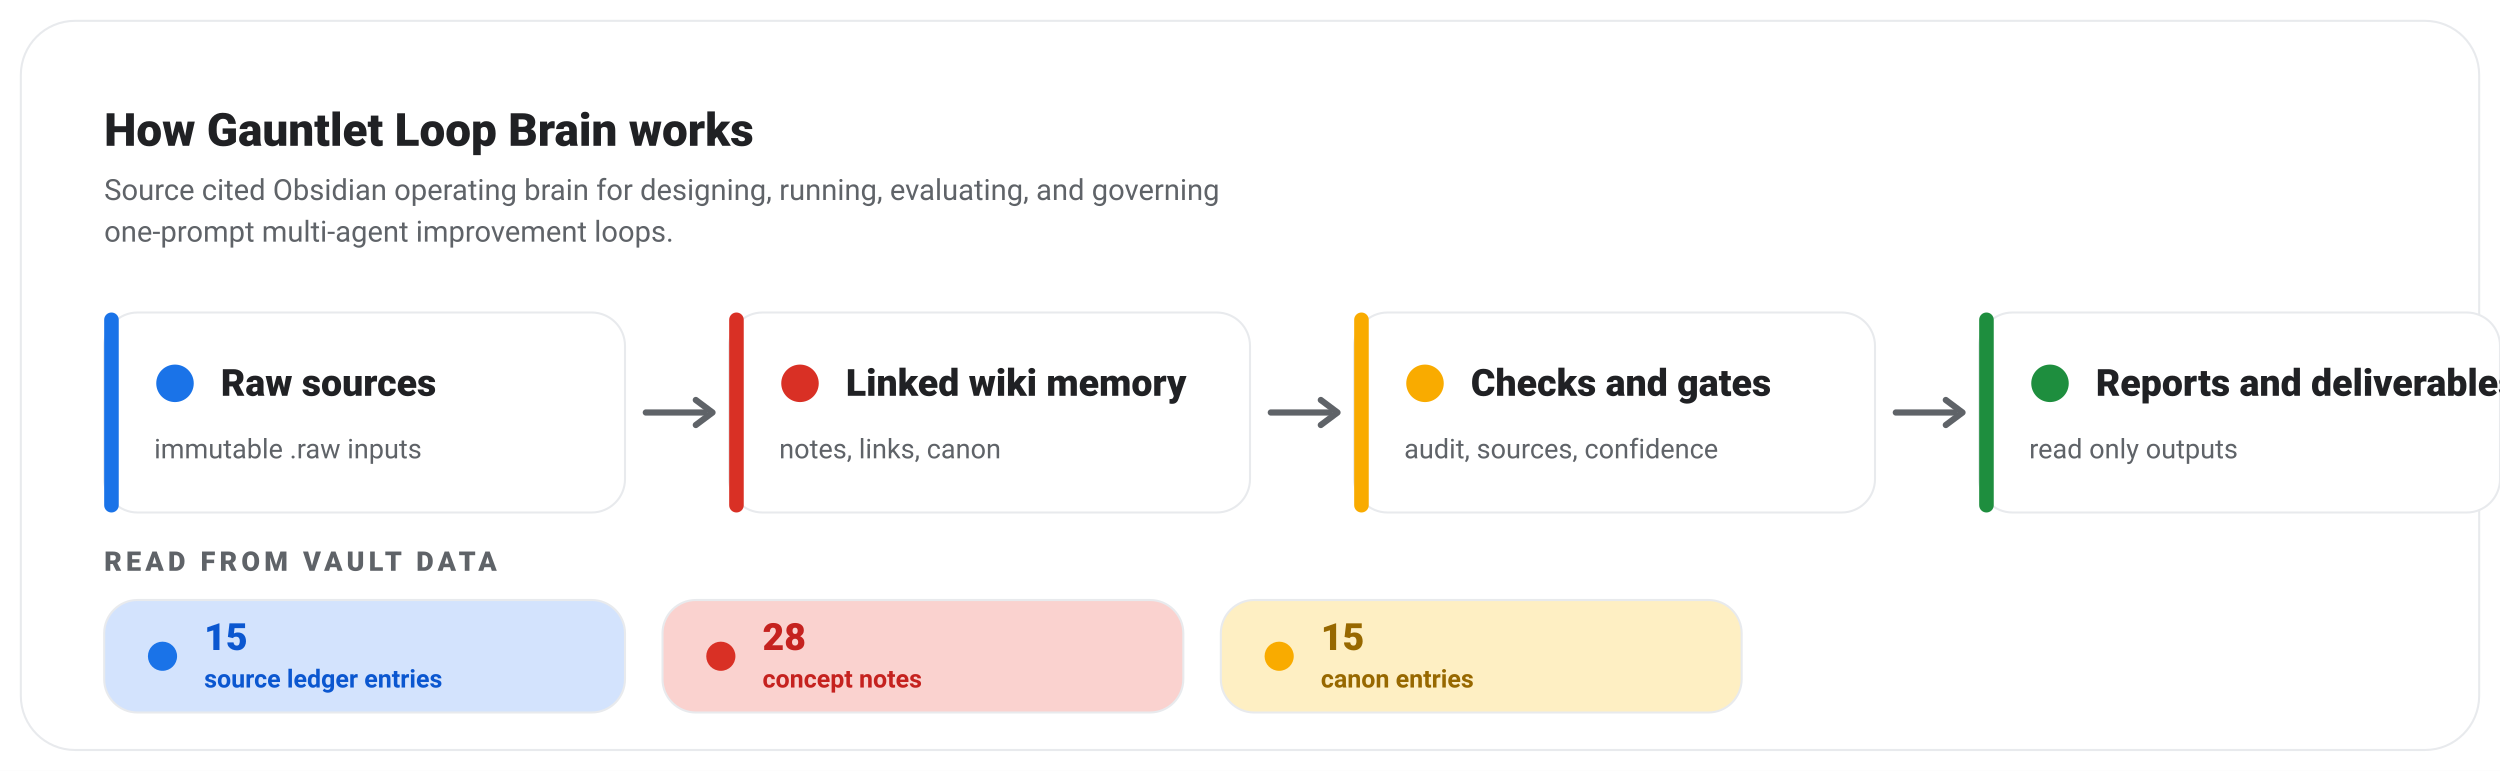
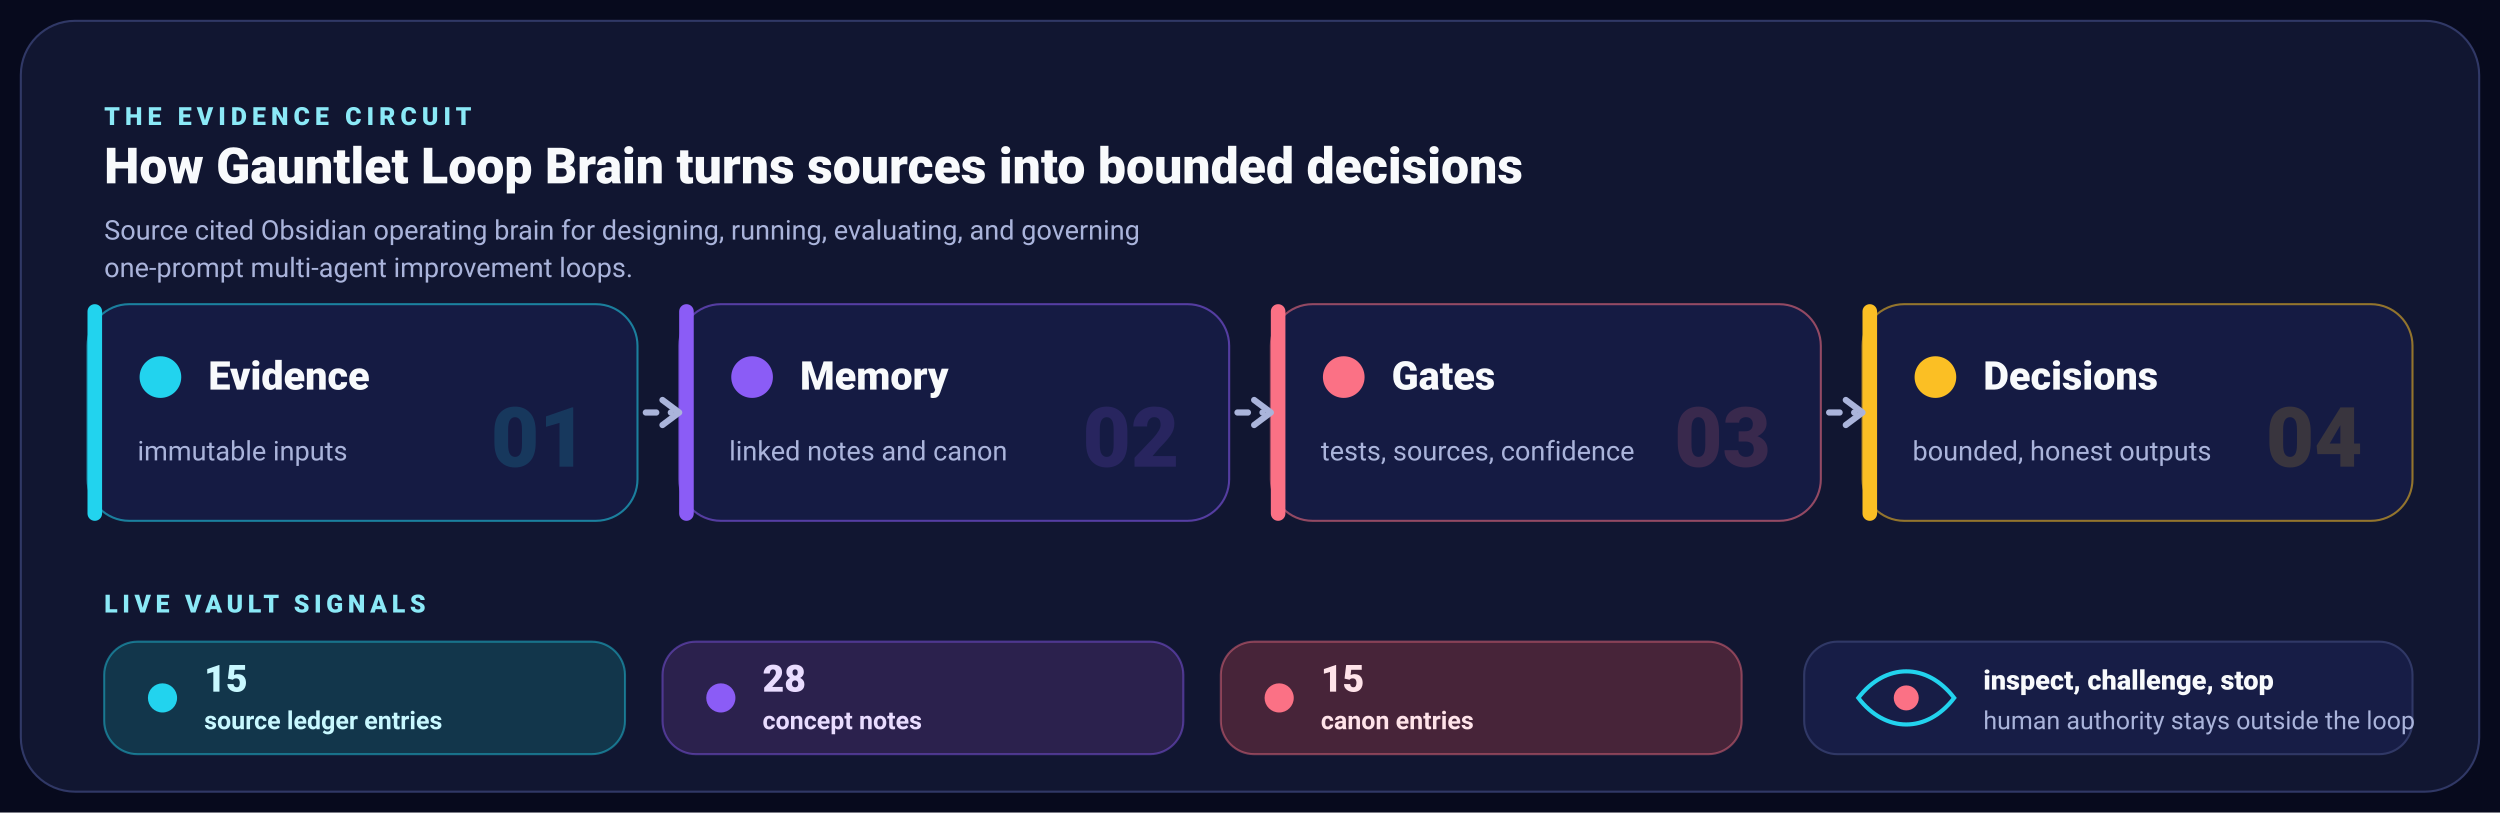
- <svg xmlns="http://www.w3.org/2000/svg" viewBox="0 0 1200 370" role="img" aria-labelledby="title desc" font-family="&quot;Google Sans&quot;,&quot;Product Sans&quot;,Roboto,&quot;Segoe UI&quot;,Arial,sans-serif">
+ <svg xmlns="http://www.w3.org/2000/svg" viewBox="0 0 1200 390" role="img" aria-labelledby="title desc" font-family="&quot;Google Sans&quot;,&quot;Product Sans&quot;,Roboto,&quot;Segoe UI&quot;,Arial,sans-serif">
  <style>
  @media (prefers-reduced-motion:reduce){*{animation:none!important}}
  .head,.chip,.arrow,.metric{animation:fu .55s ease backwards}
+   .flow{stroke-dasharray:5 7;animation:dash 1.6s linear infinite}
+   .pulse{transform-box:fill-box;transform-origin:center;animation:pulse 3s ease-in-out infinite}
  @keyframes fu{from{opacity:0;transform:translateY(10px)}}
+   @keyframes dash{to{stroke-dashoffset:-24}}
+   @keyframes pulse{0%,100%{transform:scale(1);opacity:1}50%{transform:scale(1.15);opacity:.72}}
</style>
-   <rect width="1200" height="370" fill="#fff" />
-   <rect x="10" y="10" width="1180" height="350" rx="26" fill="#fff" stroke="#E8EAED" />
-   <text class="head" x="50" y="70" font-size="22" font-weight="800" fill="#202124">How Gauntlet Loop Brain works</text>
-   <text class="head" style="animation-delay:0.08s" x="50" y="96" font-size="14" fill="#5F6368">Source cited Obsidian operating brain for designing, running, evaluating, and governing</text>
-   <text class="head" style="animation-delay:0.12s" x="50" y="116" font-size="14" fill="#5F6368">one-prompt multi-agent improvement loops.</text>
+   <rect width="1200" height="390" fill="#070A1D" />
+   <rect x="10" y="10" width="1180" height="370" rx="26" fill="#111631" stroke="#303866" />
+   <text class="head" x="50" y="60" font-size="12" letter-spacing="2.4" font-weight="800" fill="#8BE9F7">THE EVIDENCE CIRCUIT</text>
+   <text class="head" x="50" y="88" font-size="24" font-weight="800" fill="#F8FAFC">How Gauntlet Loop Brain turns sources into bounded decisions</text>
+   <text class="head" style="animation-delay:0.08s" x="50" y="115" font-size="13" fill="#AAB4DB">Source cited Obsidian operating brain for designing, running, evaluating, and governing</text>
+   <text class="head" style="animation-delay:0.12s" x="50" y="133" font-size="13" fill="#AAB4DB">one-prompt multi-agent improvement loops.</text>
  <g class="chip" style="animation-delay:0.30s">
-     <rect x="50" y="150" width="250" height="96" rx="16" fill="#fff" stroke="#E8EAED" />
-     <rect x="50" y="150" width="7" height="96" rx="3.5" fill="#1A73E8" />
-     <circle cx="84" cy="184" r="9" fill="#1A73E8" />
-     <text x="106" y="190" font-size="18" font-weight="800" fill="#202124">Raw sources</text>
-     <text x="74" y="220" font-size="13" fill="#5F6368">immutable .raw inputs</text>
+     <rect x="42" y="146" width="264" height="104" rx="20" fill="#151B43" stroke="#22D3EE" stroke-opacity=".55" />
+     <rect x="42" y="146" width="7" height="104" rx="3.5" fill="#22D3EE" />
+     <circle class="pulse" cx="77" cy="181" r="10" fill="#22D3EE" />
+     <text x="100" y="187" font-size="19" font-weight="800" fill="#F8FAFC">Evidence</text>
+     <text x="66" y="221" font-size="13" fill="#AAB4DB">immutable inputs</text>
+     <text x="282" y="224" font-size="40" font-weight="900" fill="#22D3EE" opacity=".16" text-anchor="end">01</text>
  </g>
  <g class="chip" style="animation-delay:0.46s">
-     <rect x="350" y="150" width="250" height="96" rx="16" fill="#fff" stroke="#E8EAED" />
-     <rect x="350" y="150" width="7" height="96" rx="3.5" fill="#D93025" />
-     <circle cx="384" cy="184" r="9" fill="#D93025" />
-     <text x="406" y="190" font-size="18" font-weight="800" fill="#202124">Linked wiki memory</text>
-     <text x="374" y="220" font-size="13" fill="#5F6368">notes, links, canon</text>
+     <rect x="326" y="146" width="264" height="104" rx="20" fill="#151B43" stroke="#8B5CF6" stroke-opacity=".55" />
+     <rect x="326" y="146" width="7" height="104" rx="3.5" fill="#8B5CF6" />
+     <circle class="pulse" cx="361" cy="181" r="10" fill="#8B5CF6" />
+     <text x="384" y="187" font-size="19" font-weight="800" fill="#F8FAFC">Memory</text>
+     <text x="350" y="221" font-size="13" fill="#AAB4DB">linked notes and canon</text>
+     <text x="566" y="224" font-size="40" font-weight="900" fill="#8B5CF6" opacity=".16" text-anchor="end">02</text>
  </g>
  <g class="chip" style="animation-delay:0.62s">
-     <rect x="650" y="150" width="250" height="96" rx="16" fill="#fff" stroke="#E8EAED" />
-     <rect x="650" y="150" width="7" height="96" rx="3.5" fill="#F9AB00" />
-     <circle cx="684" cy="184" r="9" fill="#F9AB00" />
-     <text x="706" y="190" font-size="18" font-weight="800" fill="#202124">Checks and gates</text>
-     <text x="674" y="220" font-size="13" fill="#5F6368">audit, sources, confidence</text>
+     <rect x="610" y="146" width="264" height="104" rx="20" fill="#151B43" stroke="#FB7185" stroke-opacity=".55" />
+     <rect x="610" y="146" width="7" height="104" rx="3.5" fill="#FB7185" />
+     <circle class="pulse" cx="645" cy="181" r="10" fill="#FB7185" />
+     <text x="668" y="187" font-size="19" font-weight="800" fill="#F8FAFC">Gates</text>
+     <text x="634" y="221" font-size="13" fill="#AAB4DB">tests, sources, confidence</text>
+     <text x="850" y="224" font-size="40" font-weight="900" fill="#FB7185" opacity=".16" text-anchor="end">03</text>
  </g>
  <g class="chip" style="animation-delay:0.78s">
-     <rect x="950" y="150" width="250" height="96" rx="16" fill="#fff" stroke="#E8EAED" />
-     <rect x="950" y="150" width="7" height="96" rx="3.5" fill="#1E8E3E" />
-     <circle cx="984" cy="184" r="9" fill="#1E8E3E" />
-     <text x="1006" y="190" font-size="18" font-weight="800" fill="#202124">Reports and deliverables</text>
-     <text x="974" y="220" font-size="13" fill="#5F6368">read only outputs</text>
+     <rect x="894" y="146" width="264" height="104" rx="20" fill="#151B43" stroke="#FBBF24" stroke-opacity=".55" />
+     <rect x="894" y="146" width="7" height="104" rx="3.5" fill="#FBBF24" />
+     <circle class="pulse" cx="929" cy="181" r="10" fill="#FBBF24" />
+     <text x="952" y="187" font-size="19" font-weight="800" fill="#F8FAFC">Decisions</text>
+     <text x="918" y="221" font-size="13" fill="#AAB4DB">bounded, honest outputs</text>
+     <text x="1134" y="224" font-size="40" font-weight="900" fill="#FBBF24" opacity=".16" text-anchor="end">04</text>
  </g>
  <g class="arrow" style="animation-delay:0.50s">
-     <line x1="310" y1="198" x2="338" y2="198" stroke="#5F6368" stroke-width="3" stroke-linecap="round" />
-     <path d="M334,192 L342,198 L334,204" fill="none" stroke="#5F6368" stroke-width="3" stroke-linecap="round" stroke-linejoin="round" />
+     <line class="flow" x1="310" y1="198" x2="322" y2="198" stroke="#AAB4DB" stroke-width="3" stroke-linecap="round" />
+     <path d="M318,192 L326,198 L318,204" fill="none" stroke="#AAB4DB" stroke-width="3" stroke-linecap="round" stroke-linejoin="round" />
  </g>
  <g class="arrow" style="animation-delay:0.66s">
-     <line x1="610" y1="198" x2="638" y2="198" stroke="#5F6368" stroke-width="3" stroke-linecap="round" />
-     <path d="M634,192 L642,198 L634,204" fill="none" stroke="#5F6368" stroke-width="3" stroke-linecap="round" stroke-linejoin="round" />
+     <line class="flow" x1="594" y1="198" x2="606" y2="198" stroke="#AAB4DB" stroke-width="3" stroke-linecap="round" />
+     <path d="M602,192 L610,198 L602,204" fill="none" stroke="#AAB4DB" stroke-width="3" stroke-linecap="round" stroke-linejoin="round" />
  </g>
  <g class="arrow" style="animation-delay:0.82s">
-     <line x1="910" y1="198" x2="938" y2="198" stroke="#5F6368" stroke-width="3" stroke-linecap="round" />
-     <path d="M934,192 L942,198 L934,204" fill="none" stroke="#5F6368" stroke-width="3" stroke-linecap="round" stroke-linejoin="round" />
+     <line class="flow" x1="878" y1="198" x2="890" y2="198" stroke="#AAB4DB" stroke-width="3" stroke-linecap="round" />
+     <path d="M886,192 L894,198 L886,204" fill="none" stroke="#AAB4DB" stroke-width="3" stroke-linecap="round" stroke-linejoin="round" />
  </g>
-   <text class="metric" x="50" y="274" font-size="13" letter-spacing="2" font-weight="800" fill="#5F6368">READ FROM VAULT DATA</text>
+   <text class="metric" x="50" y="294" font-size="12" letter-spacing="2.2" font-weight="800" fill="#8BE9F7">LIVE VAULT SIGNALS</text>
  <g class="metric" style="animation-delay:0.86s">
-     <rect x="50" y="288" width="250" height="54" rx="16" fill="#D3E3FD" stroke="#E8EAED" />
-     <circle cx="78" cy="315" r="7" fill="#1A73E8" />
-     <text x="98" y="312" font-size="18" font-weight="800" fill="#0B57D0">15</text>
-     <text x="98" y="330" font-size="12" font-weight="700" fill="#0B57D0">source ledger entries</text>
+     <rect x="50" y="308" width="250" height="54" rx="16" fill="#12364B" stroke="#22D3EE" stroke-opacity=".45" />
+     <circle class="pulse" cx="78" cy="335" r="7" fill="#22D3EE" />
+     <text x="98" y="332" font-size="18" font-weight="800" fill="#C8F8FF">15</text>
+     <text x="98" y="350" font-size="12" font-weight="700" fill="#C8F8FF">source ledger entries</text>
  </g>
  <g class="metric" style="animation-delay:0.94s">
-     <rect x="318" y="288" width="250" height="54" rx="16" fill="#FAD2CF" stroke="#E8EAED" />
-     <circle cx="346" cy="315" r="7" fill="#D93025" />
-     <text x="366" y="312" font-size="18" font-weight="800" fill="#C5221F">28</text>
-     <text x="366" y="330" font-size="12" font-weight="700" fill="#C5221F">concept notes</text>
+     <rect x="318" y="308" width="250" height="54" rx="16" fill="#2B214D" stroke="#8B5CF6" stroke-opacity=".45" />
+     <circle class="pulse" cx="346" cy="335" r="7" fill="#8B5CF6" />
+     <text x="366" y="332" font-size="18" font-weight="800" fill="#E9DCFF">28</text>
+     <text x="366" y="350" font-size="12" font-weight="700" fill="#E9DCFF">concept notes</text>
  </g>
  <g class="metric" style="animation-delay:1.02s">
-     <rect x="586" y="288" width="250" height="54" rx="16" fill="#FEEFC3" stroke="#E8EAED" />
-     <circle cx="614" cy="315" r="7" fill="#F9AB00" />
-     <text x="634" y="312" font-size="18" font-weight="800" fill="#976800">15</text>
-     <text x="634" y="330" font-size="12" font-weight="700" fill="#976800">canon entries</text>
+     <rect x="586" y="308" width="250" height="54" rx="16" fill="#472439" stroke="#FB7185" stroke-opacity=".45" />
+     <circle class="pulse" cx="614" cy="335" r="7" fill="#FB7185" />
+     <text x="634" y="332" font-size="18" font-weight="800" fill="#FFE3E9">15</text>
+     <text x="634" y="350" font-size="12" font-weight="700" fill="#FFE3E9">canon entries</text>
+   </g>
+   <g class="metric" style="animation-delay:1.12s">
+     <rect x="866" y="308" width="292" height="54" rx="16" fill="#171D46" stroke="#303866" />
+     <path d="M892 335c13-17 33-17 46 0-13 17-33 17-46 0z" fill="none" stroke="#22D3EE" stroke-width="2" />
+     <circle cx="915" cy="335" r="6" fill="#FB7185" />
+     <text x="952" y="331" font-size="13" font-weight="800" fill="#F8FAFC">inspect, challenge, stop</text>
+     <text x="952" y="350" font-size="12" fill="#AAB4DB">human authority stays outside the loop</text>
  </g>
</svg>
